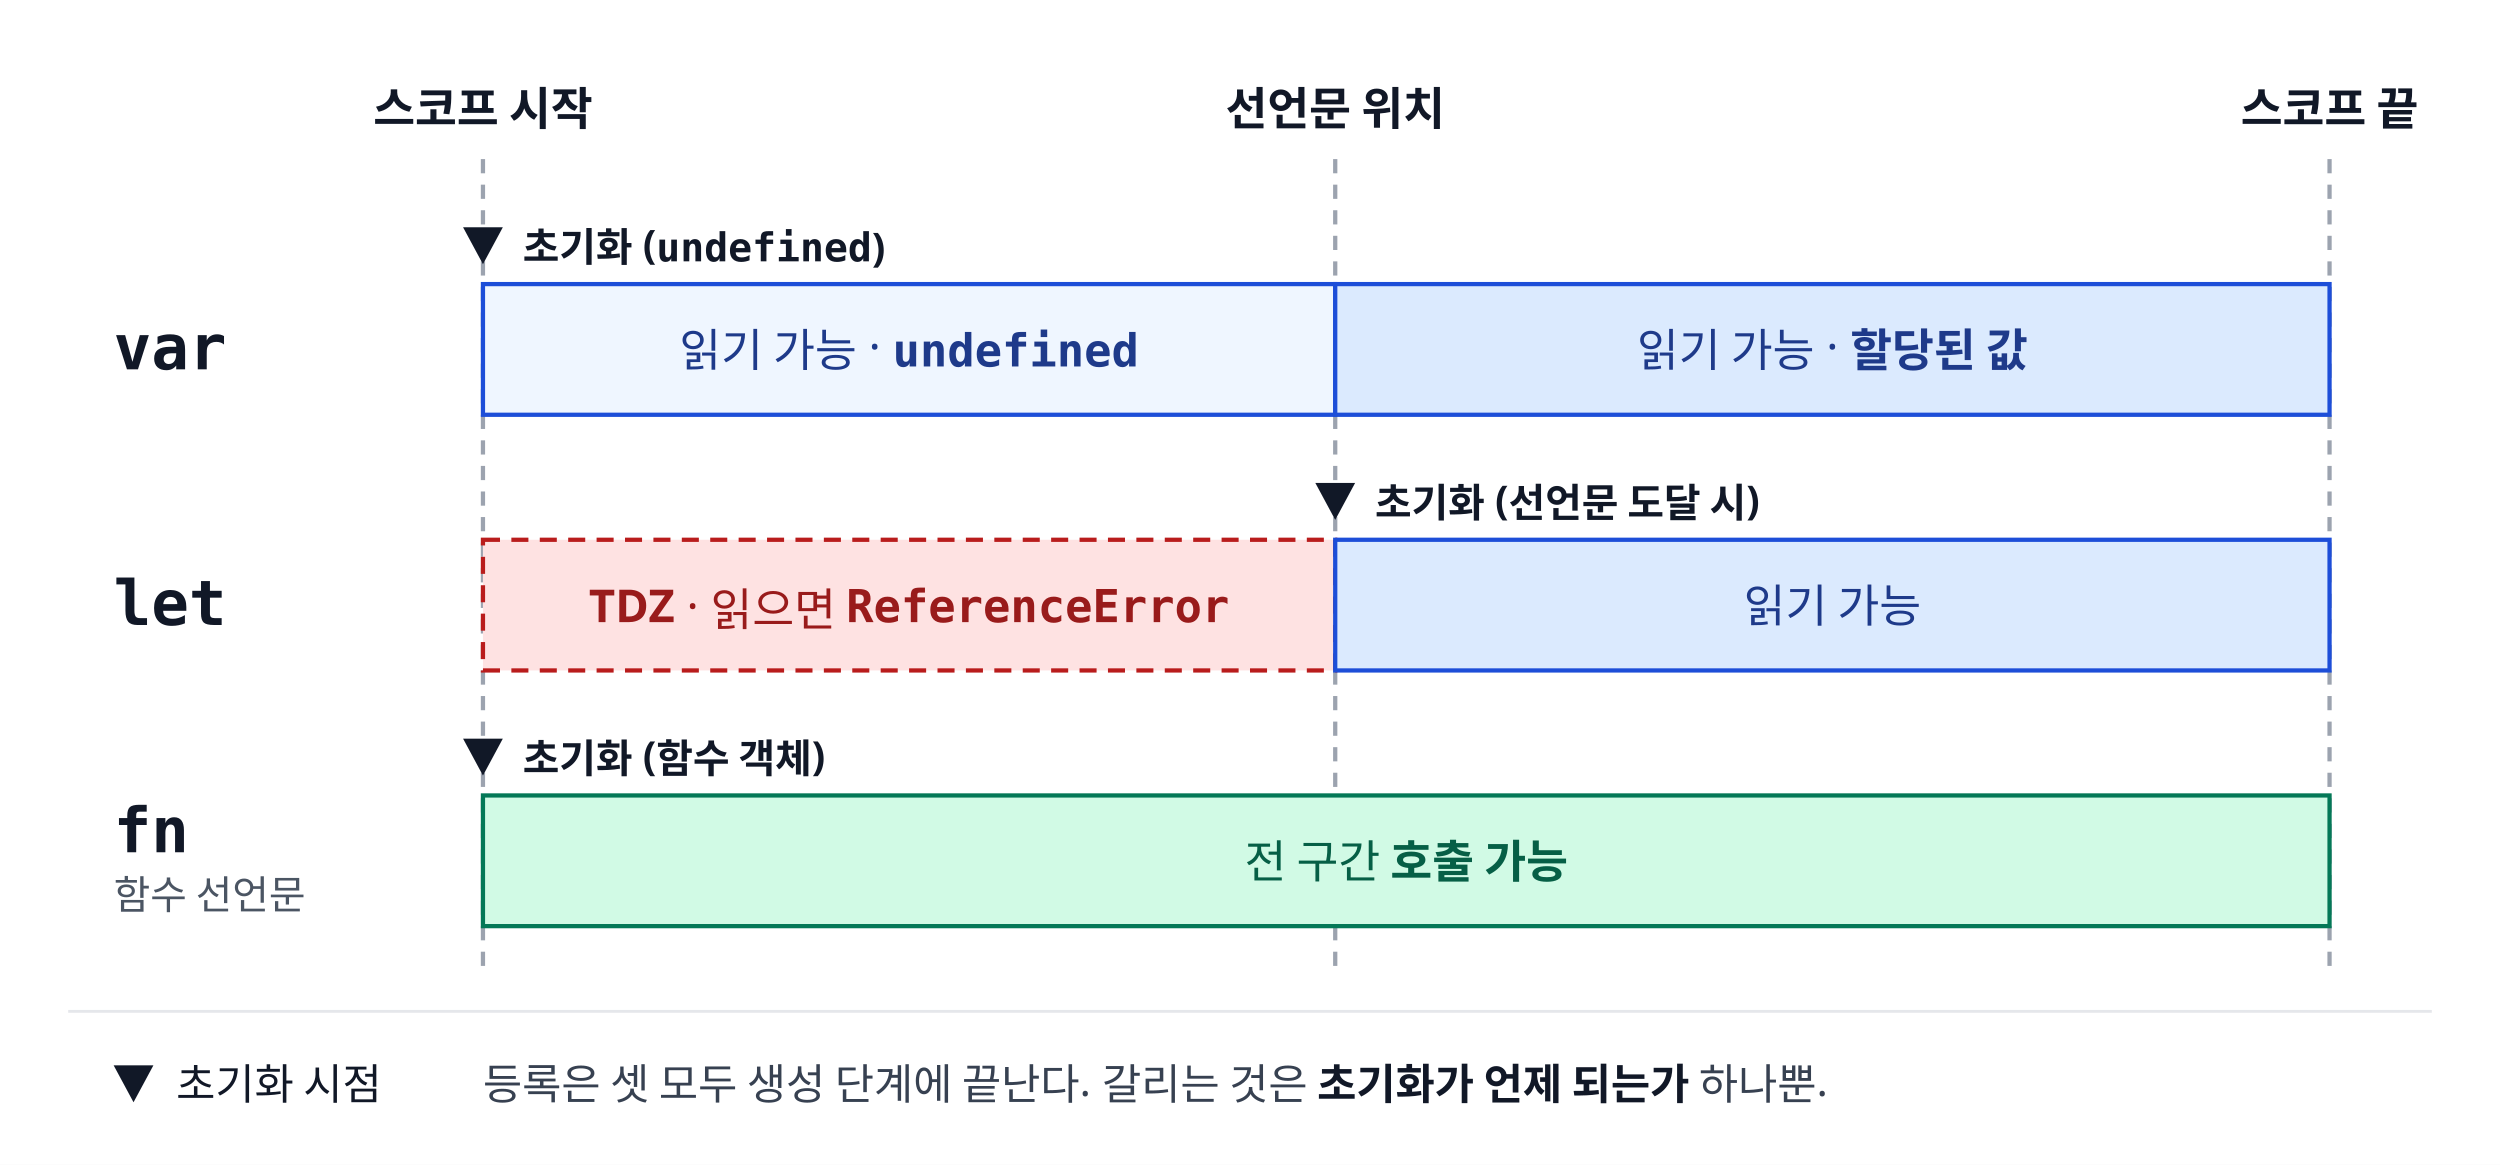
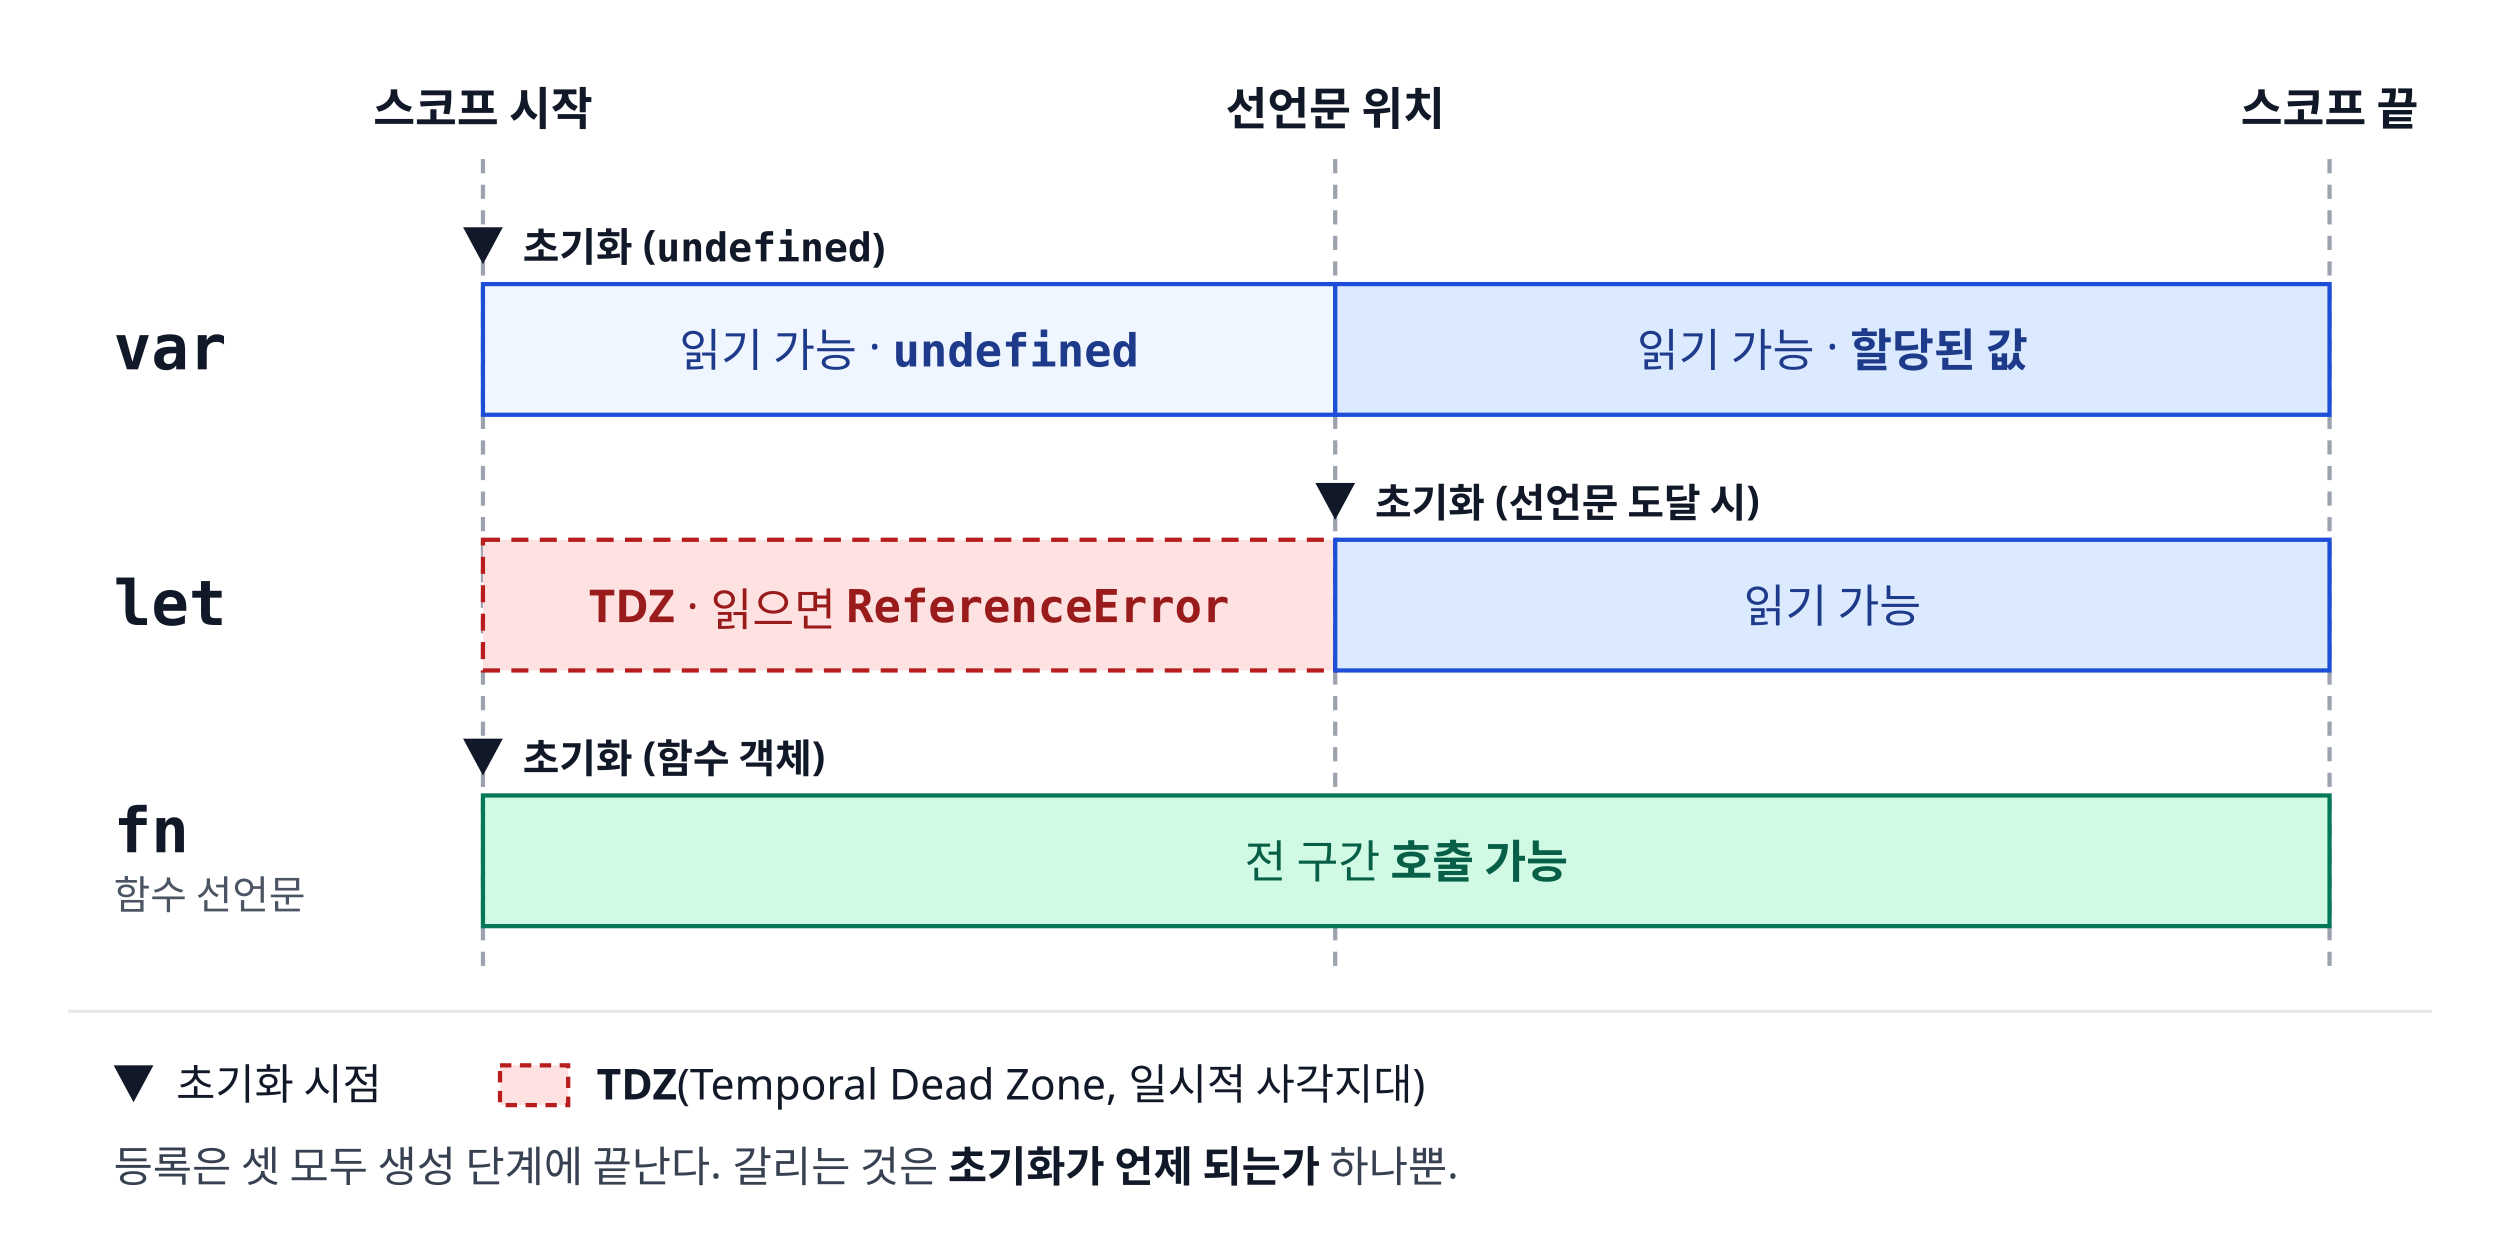
- <svg xmlns="http://www.w3.org/2000/svg" viewBox="0 0 880 410" width="880" height="410" font-family="'Malgun Gothic','Apple SD Gothic Neo','Noto Sans KR','Segoe UI',sans-serif" role="img" aria-labelledby="t d">
-   <rect width="880" height="410" fill="#ffffff" />
+ <svg xmlns="http://www.w3.org/2000/svg" viewBox="0 0 880 440" width="880" height="440" font-family="'Malgun Gothic','Apple SD Gothic Neo','Noto Sans KR','Segoe UI',sans-serif" role="img" aria-labelledby="t d">
+   <rect width="880" height="440" fill="#ffffff" />
  <text x="170" y="44" font-size="16" font-weight="bold" fill="#111827" text-anchor="middle">스코프 시작</text>
  <text x="470" y="44" font-size="16" font-weight="bold" fill="#111827" text-anchor="middle">선언문 위치</text>
  <text x="820" y="44" font-size="16" font-weight="bold" fill="#111827" text-anchor="middle">스코프 끝</text>
  <line x1="170" y1="56" x2="170" y2="340" stroke="#9ca3af" stroke-width="1.5" stroke-dasharray="5 4" />
  <line x1="470" y1="56" x2="470" y2="340" stroke="#9ca3af" stroke-width="1.5" stroke-dasharray="5 4" />
  <line x1="820" y1="56" x2="820" y2="340" stroke="#9ca3af" stroke-width="1.5" stroke-dasharray="5 4" />
  <text x="40" y="130" font-size="22" font-weight="bold" fill="#111827" font-family="Consolas,'D2Coding',Menlo,'Malgun Gothic',monospace">var</text>
  <polygon points="163,80 177,80 170,93" fill="#111827" />
  <text x="184" y="92" font-size="14" font-weight="bold" fill="#111827">초기화 (<tspan font-family="Consolas,'D2Coding',Menlo,'Malgun Gothic',monospace">undefined</tspan>)</text>
  <rect x="170" y="100" width="300" height="46" fill="#eff6ff" stroke="#1d4ed8" stroke-width="1.5" />
  <rect x="470" y="100" width="350" height="46" fill="#dbeafe" stroke="#1d4ed8" stroke-width="1.5" />
  <text x="320" y="129" font-size="16" fill="#1e3a8a" text-anchor="middle">읽기 가능 · <tspan font-weight="bold" font-family="Consolas,'D2Coding',Menlo,'Malgun Gothic',monospace">undefined</tspan>
  </text>
  <text x="645" y="129" font-size="16" fill="#1e3a8a" text-anchor="middle">읽기 가능 · <tspan font-weight="bold">할당된 값</tspan>
  </text>
  <text x="40" y="220" font-size="22" font-weight="bold" fill="#111827" font-family="Consolas,'D2Coding',Menlo,'Malgun Gothic',monospace">let</text>
  <polygon points="463,170 477,170 470,183" fill="#111827" />
  <text x="484" y="182" font-size="14" font-weight="bold" fill="#111827">초기화 (선언문 도달 시)</text>
  <rect x="170" y="190" width="300" height="46" fill="#fee2e2" stroke="#b91c1c" stroke-width="1.5" stroke-dasharray="6 4" />
  <rect x="470" y="190" width="350" height="46" fill="#dbeafe" stroke="#1d4ed8" stroke-width="1.5" />
  <text x="320" y="219" font-size="16" fill="#991b1b" text-anchor="middle">
    <tspan font-weight="bold">TDZ</tspan> · 읽으면 <tspan font-weight="bold" font-family="Consolas,'D2Coding',Menlo,'Malgun Gothic',monospace">ReferenceError</tspan>
  </text>
  <text x="645" y="219" font-size="16" fill="#1e3a8a" text-anchor="middle">읽기 가능</text>
  <text x="40" y="300" font-size="22" font-weight="bold" fill="#111827" font-family="Consolas,'D2Coding',Menlo,'Malgun Gothic',monospace">fn</text>
  <text x="40" y="320" font-size="14" fill="#4b5563">함수 선언문</text>
  <polygon points="163,260 177,260 170,273" fill="#111827" />
  <text x="184" y="272" font-size="14" font-weight="bold" fill="#111827">초기화 (함수 객체)</text>
  <rect x="170" y="280" width="650" height="46" fill="#d1fae5" stroke="#047857" stroke-width="1.5" />
  <text x="495" y="309" font-size="16" fill="#065f46" text-anchor="middle">전 구간 <tspan font-weight="bold">호출 가능</tspan>
  </text>
  <line x1="24" y1="356" x2="856" y2="356" stroke="#e5e7eb" stroke-width="1" />
  <polygon points="40,375 54,375 47,388" fill="#111827" />
  <text x="62" y="387" font-size="15" fill="#111827">초기화 시점</text>
-   <text x="170" y="387" font-size="15" fill="#374151">등록은 셋 모두 생성 단계에 끝난다. 갈리는 것은 <tspan font-weight="bold" fill="#111827">초기화가 언제 되는가</tspan> 하나뿐.</text>
+   <rect x="176" y="375" width="24" height="14" fill="#fee2e2" stroke="#b91c1c" stroke-width="1.5" stroke-dasharray="4 3" />
+   <text x="210" y="387" font-size="15" fill="#111827">
+     <tspan font-weight="bold">TDZ</tspan>(Temporal Dead Zone, 일시적 사각지대)</text>
+   <text x="40" y="416" font-size="15" fill="#374151">등록은 셋 모두 생성 단계에 끝난다. 갈리는 것은 <tspan font-weight="bold" fill="#111827">초기화가 언제 되는가</tspan> 하나뿐.</text>
</svg>
